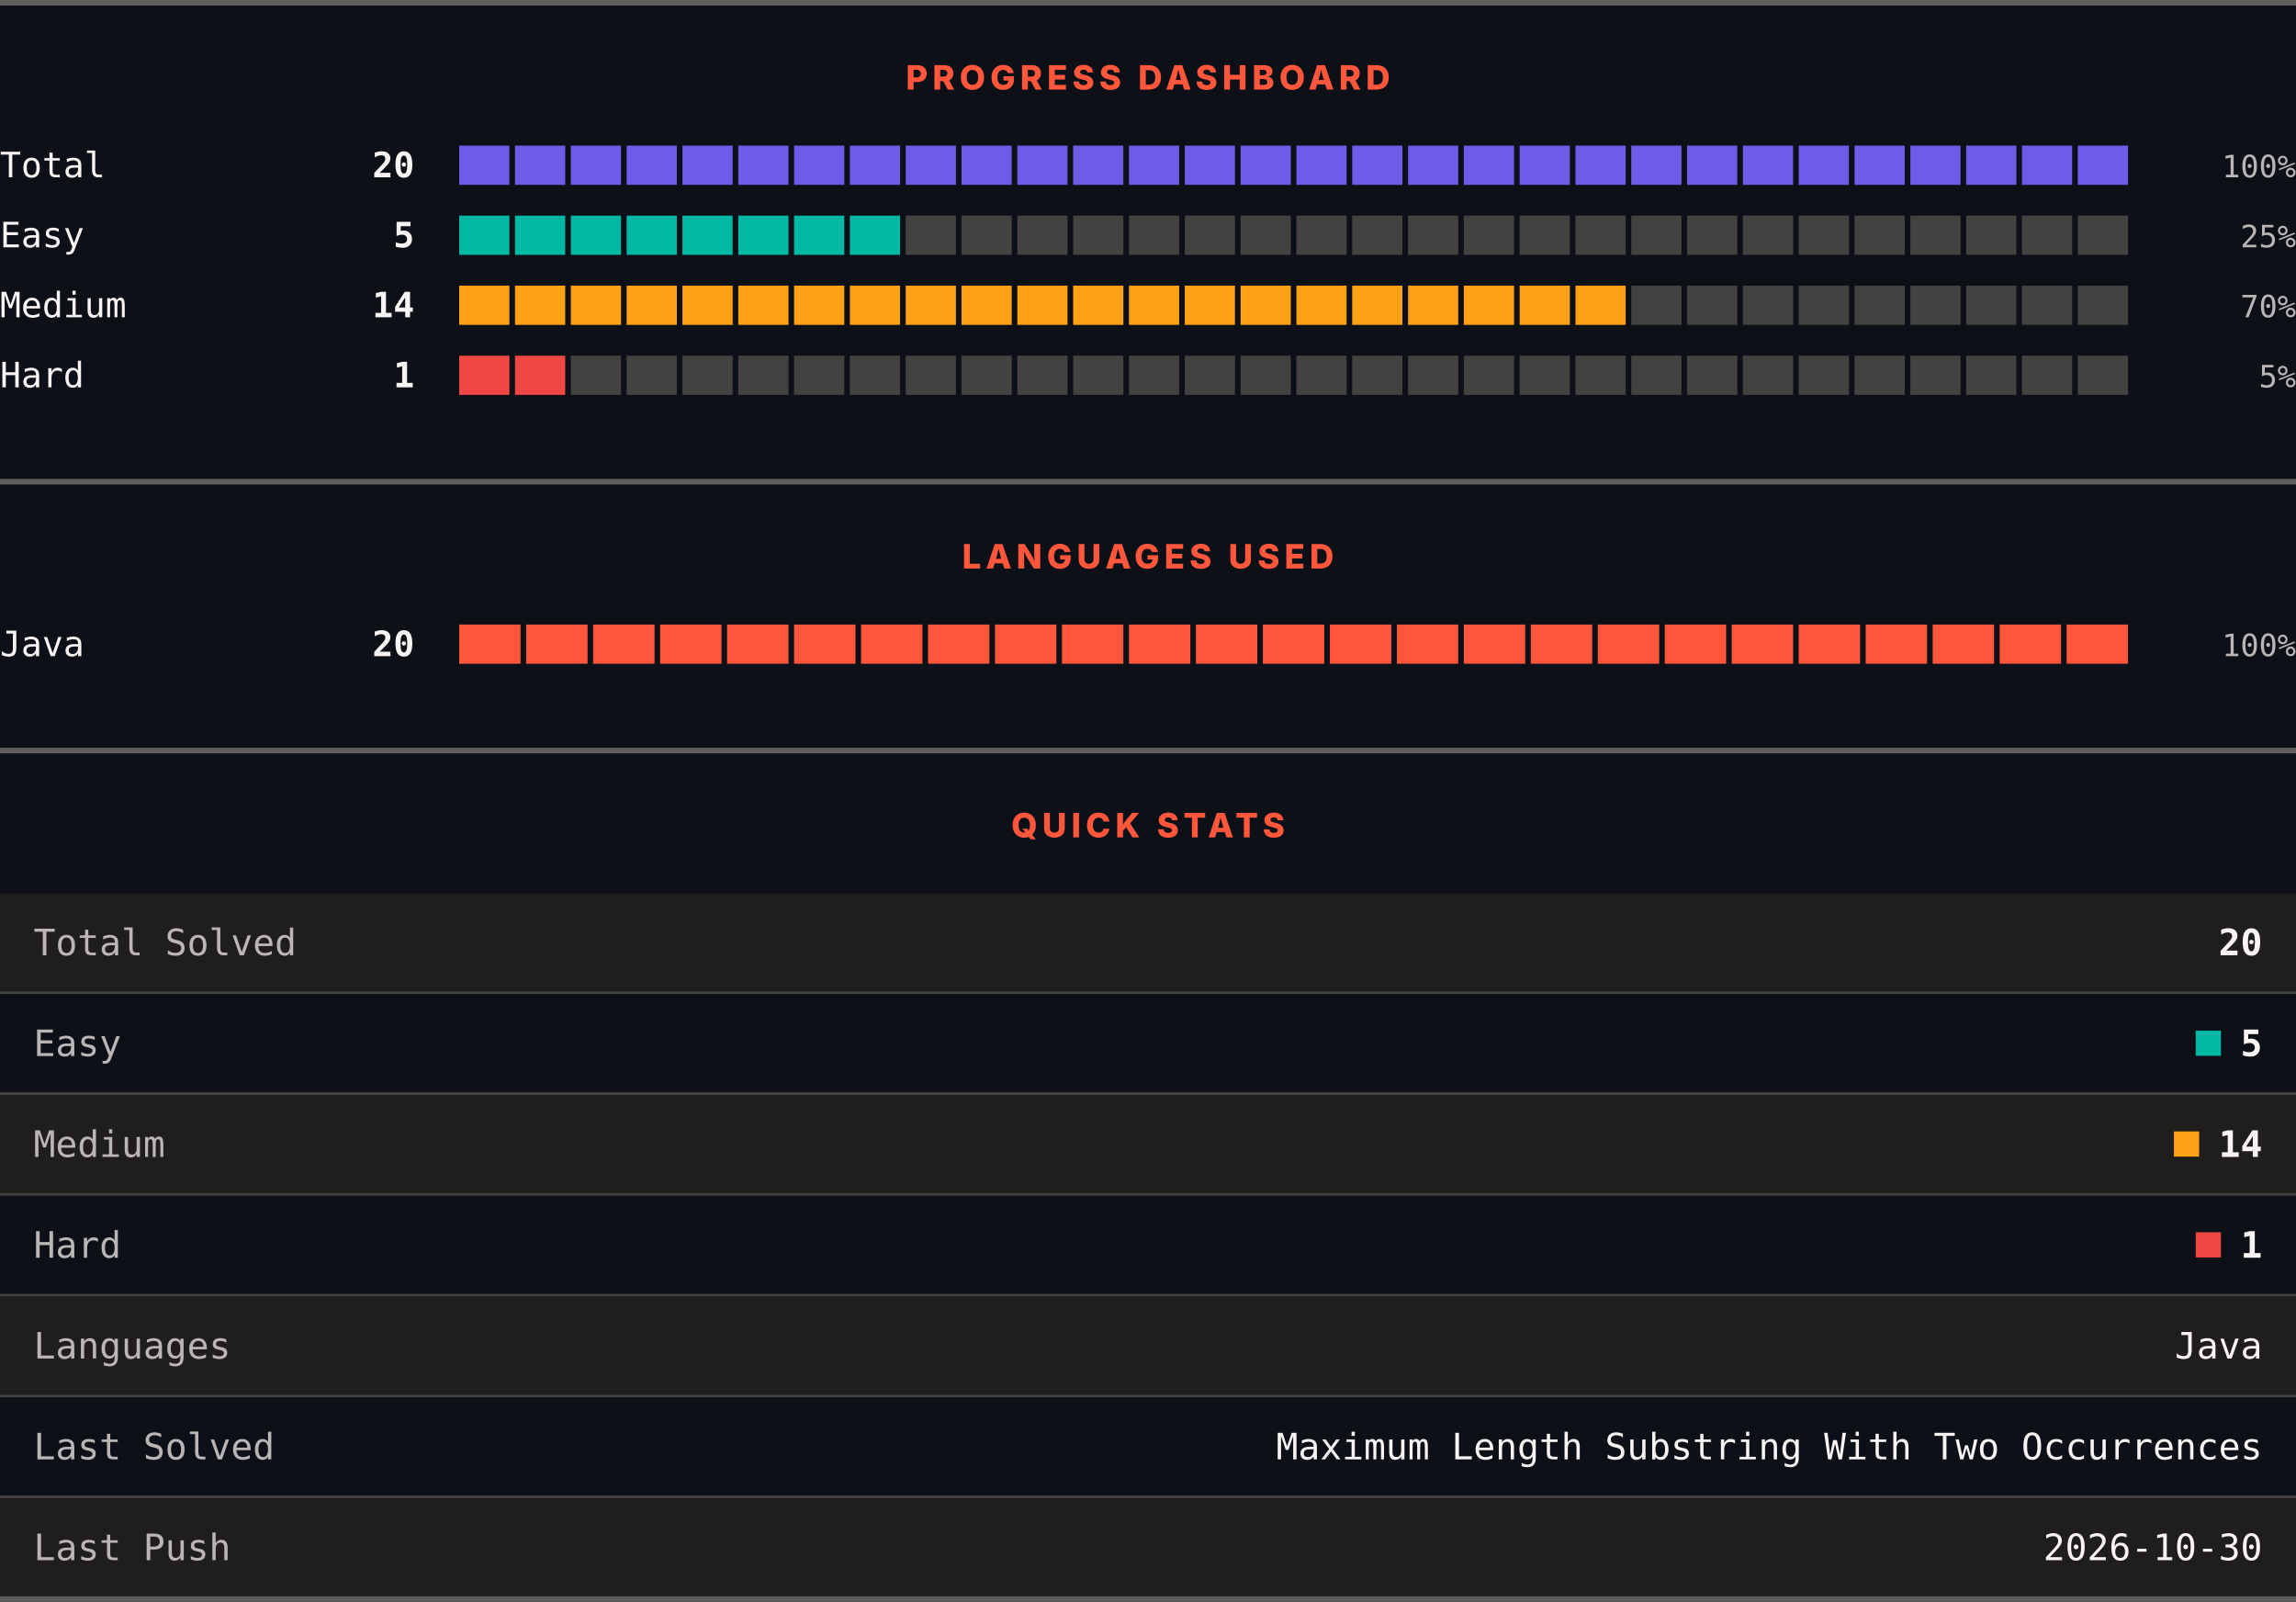
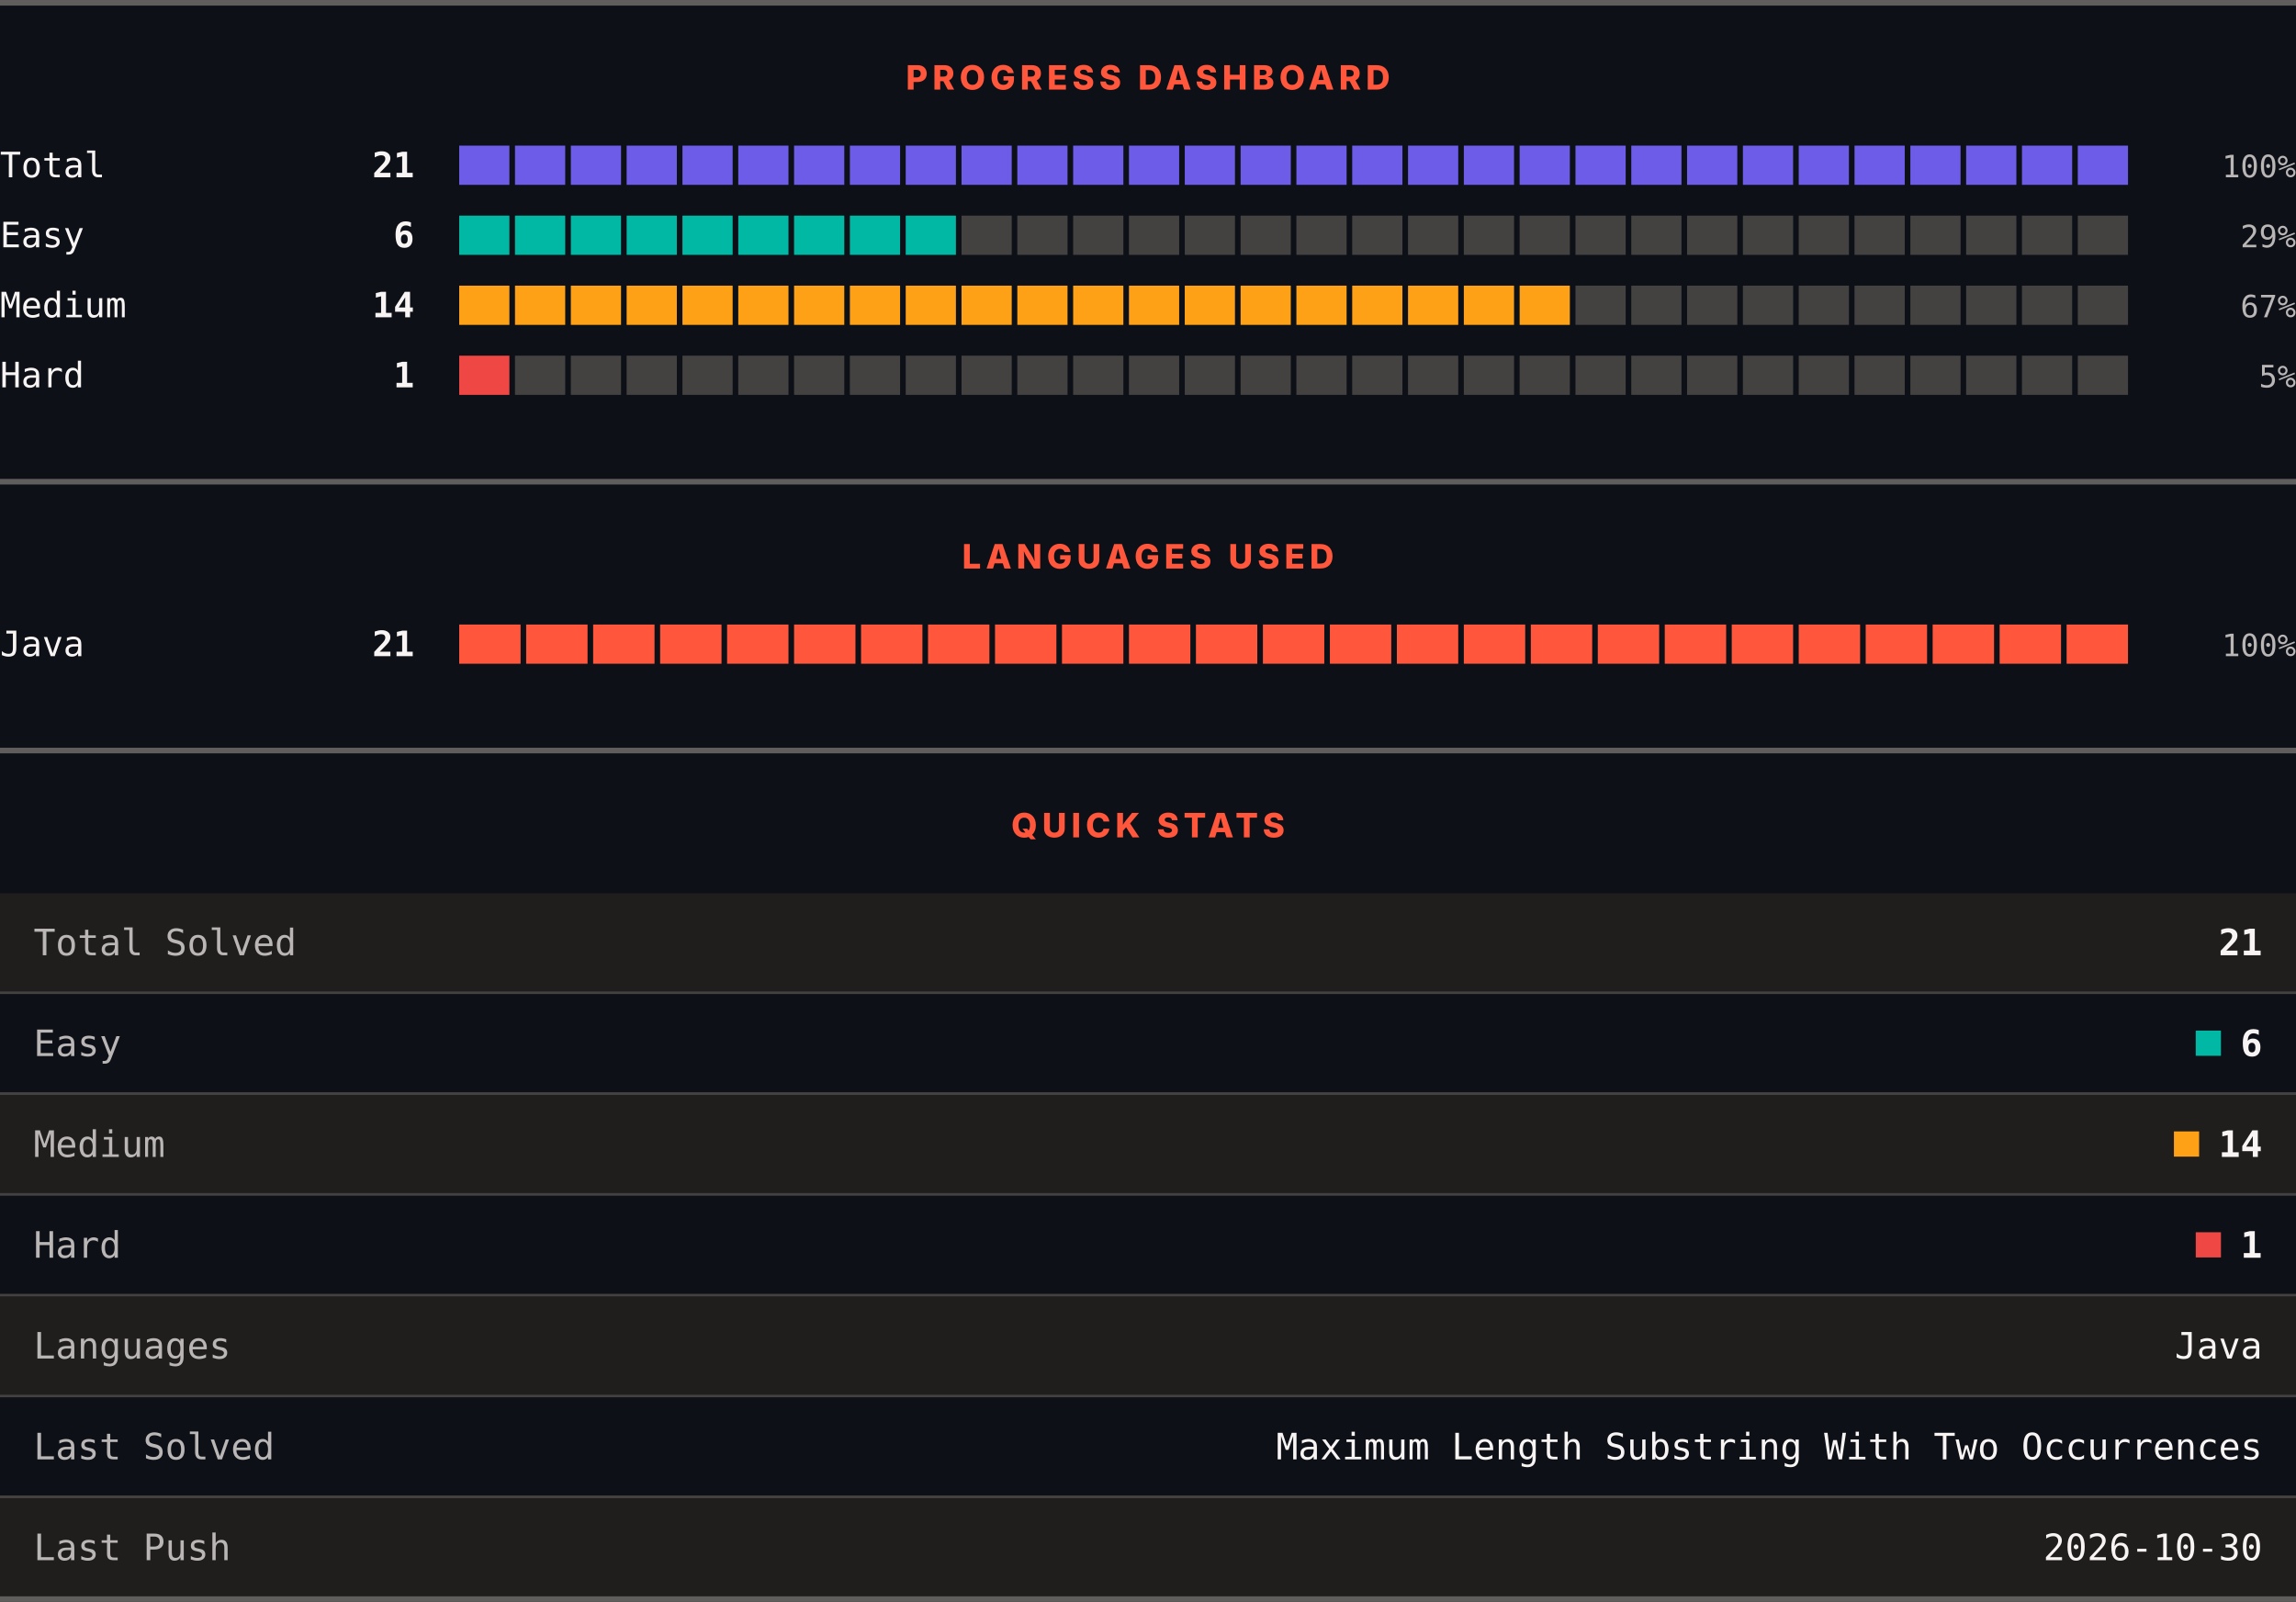
<svg xmlns="http://www.w3.org/2000/svg" width="820" height="572" viewBox="0 0 820 572" role="img" aria-label="LeetCode progress, languages and quick stats">
  <rect width="820" height="572" fill="#0d1117" />
  <rect x="0" y="0" width="820" height="2" fill="#605d5d" />
  <text x="410" y="32" text-anchor="middle" font-family="Archivo, system-ui, -apple-system, Segoe UI, sans-serif" font-size="12" font-weight="800" letter-spacing="1.68" fill="#ff563c">PROGRESS DASHBOARD</text>
  <text x="0" y="63.3" font-family="ui-monospace, SFMono-Regular, Menlo, Consolas, monospace" font-size="12.5" fill="#f8f4f4">Total</text>
-   <text x="148" y="63.3" text-anchor="end" font-family="ui-monospace, SFMono-Regular, Menlo, Consolas, monospace" font-size="12.5" font-weight="700" fill="#f8f4f4">20</text>
+   <text x="148" y="63.3" text-anchor="end" font-family="ui-monospace, SFMono-Regular, Menlo, Consolas, monospace" font-size="12.5" font-weight="700" fill="#f8f4f4">21</text>
  <rect x="164.00" y="52" width="17.93" height="14" fill="#6c5ce7" />
  <rect x="183.93" y="52" width="17.93" height="14" fill="#6c5ce7" />
  <rect x="203.87" y="52" width="17.93" height="14" fill="#6c5ce7" />
  <rect x="223.80" y="52" width="17.93" height="14" fill="#6c5ce7" />
  <rect x="243.73" y="52" width="17.93" height="14" fill="#6c5ce7" />
  <rect x="263.67" y="52" width="17.93" height="14" fill="#6c5ce7" />
  <rect x="283.60" y="52" width="17.93" height="14" fill="#6c5ce7" />
  <rect x="303.53" y="52" width="17.93" height="14" fill="#6c5ce7" />
  <rect x="323.47" y="52" width="17.93" height="14" fill="#6c5ce7" />
  <rect x="343.40" y="52" width="17.93" height="14" fill="#6c5ce7" />
  <rect x="363.33" y="52" width="17.93" height="14" fill="#6c5ce7" />
  <rect x="383.27" y="52" width="17.93" height="14" fill="#6c5ce7" />
  <rect x="403.20" y="52" width="17.93" height="14" fill="#6c5ce7" />
  <rect x="423.13" y="52" width="17.93" height="14" fill="#6c5ce7" />
  <rect x="443.07" y="52" width="17.93" height="14" fill="#6c5ce7" />
  <rect x="463.00" y="52" width="17.93" height="14" fill="#6c5ce7" />
  <rect x="482.93" y="52" width="17.93" height="14" fill="#6c5ce7" />
  <rect x="502.87" y="52" width="17.93" height="14" fill="#6c5ce7" />
  <rect x="522.80" y="52" width="17.93" height="14" fill="#6c5ce7" />
  <rect x="542.73" y="52" width="17.93" height="14" fill="#6c5ce7" />
  <rect x="562.67" y="52" width="17.93" height="14" fill="#6c5ce7" />
  <rect x="582.60" y="52" width="17.93" height="14" fill="#6c5ce7" />
  <rect x="602.53" y="52" width="17.93" height="14" fill="#6c5ce7" />
  <rect x="622.47" y="52" width="17.93" height="14" fill="#6c5ce7" />
  <rect x="642.40" y="52" width="17.93" height="14" fill="#6c5ce7" />
  <rect x="662.33" y="52" width="17.93" height="14" fill="#6c5ce7" />
  <rect x="682.27" y="52" width="17.93" height="14" fill="#6c5ce7" />
  <rect x="702.20" y="52" width="17.93" height="14" fill="#6c5ce7" />
  <rect x="722.13" y="52" width="17.93" height="14" fill="#6c5ce7" />
  <rect x="742.07" y="52" width="17.93" height="14" fill="#6c5ce7" />
  <text x="820" y="63.3" text-anchor="end" font-family="ui-monospace, SFMono-Regular, Menlo, Consolas, monospace" font-size="11" fill="#bab6b6">100%</text>
  <text x="0" y="88.3" font-family="ui-monospace, SFMono-Regular, Menlo, Consolas, monospace" font-size="12.5" fill="#f8f4f4">Easy</text>
-   <text x="148" y="88.3" text-anchor="end" font-family="ui-monospace, SFMono-Regular, Menlo, Consolas, monospace" font-size="12.5" font-weight="700" fill="#f8f4f4">5</text>
+   <text x="148" y="88.3" text-anchor="end" font-family="ui-monospace, SFMono-Regular, Menlo, Consolas, monospace" font-size="12.5" font-weight="700" fill="#f8f4f4">6</text>
  <rect x="164.00" y="77" width="17.93" height="14" fill="#00b8a3" />
  <rect x="183.93" y="77" width="17.93" height="14" fill="#00b8a3" />
  <rect x="203.87" y="77" width="17.93" height="14" fill="#00b8a3" />
  <rect x="223.80" y="77" width="17.93" height="14" fill="#00b8a3" />
  <rect x="243.73" y="77" width="17.93" height="14" fill="#00b8a3" />
  <rect x="263.67" y="77" width="17.93" height="14" fill="#00b8a3" />
  <rect x="283.60" y="77" width="17.93" height="14" fill="#00b8a3" />
  <rect x="303.53" y="77" width="17.93" height="14" fill="#00b8a3" />
-   <rect x="323.47" y="77" width="17.93" height="14" fill="#444141" />
+   <rect x="323.47" y="77" width="17.93" height="14" fill="#00b8a3" />
  <rect x="343.40" y="77" width="17.93" height="14" fill="#444141" />
  <rect x="363.33" y="77" width="17.93" height="14" fill="#444141" />
  <rect x="383.27" y="77" width="17.93" height="14" fill="#444141" />
  <rect x="403.20" y="77" width="17.93" height="14" fill="#444141" />
  <rect x="423.13" y="77" width="17.93" height="14" fill="#444141" />
  <rect x="443.07" y="77" width="17.93" height="14" fill="#444141" />
  <rect x="463.00" y="77" width="17.93" height="14" fill="#444141" />
  <rect x="482.93" y="77" width="17.93" height="14" fill="#444141" />
  <rect x="502.87" y="77" width="17.93" height="14" fill="#444141" />
  <rect x="522.80" y="77" width="17.93" height="14" fill="#444141" />
  <rect x="542.73" y="77" width="17.93" height="14" fill="#444141" />
  <rect x="562.67" y="77" width="17.93" height="14" fill="#444141" />
  <rect x="582.60" y="77" width="17.93" height="14" fill="#444141" />
  <rect x="602.53" y="77" width="17.93" height="14" fill="#444141" />
  <rect x="622.47" y="77" width="17.93" height="14" fill="#444141" />
  <rect x="642.40" y="77" width="17.93" height="14" fill="#444141" />
  <rect x="662.33" y="77" width="17.93" height="14" fill="#444141" />
  <rect x="682.27" y="77" width="17.93" height="14" fill="#444141" />
  <rect x="702.20" y="77" width="17.93" height="14" fill="#444141" />
  <rect x="722.13" y="77" width="17.93" height="14" fill="#444141" />
  <rect x="742.07" y="77" width="17.93" height="14" fill="#444141" />
-   <text x="820" y="88.3" text-anchor="end" font-family="ui-monospace, SFMono-Regular, Menlo, Consolas, monospace" font-size="11" fill="#bab6b6">25%</text>
+   <text x="820" y="88.3" text-anchor="end" font-family="ui-monospace, SFMono-Regular, Menlo, Consolas, monospace" font-size="11" fill="#bab6b6">29%</text>
  <text x="0" y="113.3" font-family="ui-monospace, SFMono-Regular, Menlo, Consolas, monospace" font-size="12.5" fill="#f8f4f4">Medium</text>
  <text x="148" y="113.3" text-anchor="end" font-family="ui-monospace, SFMono-Regular, Menlo, Consolas, monospace" font-size="12.5" font-weight="700" fill="#f8f4f4">14</text>
  <rect x="164.00" y="102" width="17.93" height="14" fill="#ffa116" />
  <rect x="183.93" y="102" width="17.93" height="14" fill="#ffa116" />
  <rect x="203.87" y="102" width="17.93" height="14" fill="#ffa116" />
  <rect x="223.80" y="102" width="17.93" height="14" fill="#ffa116" />
  <rect x="243.73" y="102" width="17.93" height="14" fill="#ffa116" />
  <rect x="263.67" y="102" width="17.93" height="14" fill="#ffa116" />
  <rect x="283.60" y="102" width="17.93" height="14" fill="#ffa116" />
  <rect x="303.53" y="102" width="17.93" height="14" fill="#ffa116" />
  <rect x="323.47" y="102" width="17.93" height="14" fill="#ffa116" />
  <rect x="343.40" y="102" width="17.93" height="14" fill="#ffa116" />
  <rect x="363.33" y="102" width="17.93" height="14" fill="#ffa116" />
  <rect x="383.27" y="102" width="17.93" height="14" fill="#ffa116" />
  <rect x="403.20" y="102" width="17.93" height="14" fill="#ffa116" />
  <rect x="423.13" y="102" width="17.93" height="14" fill="#ffa116" />
  <rect x="443.07" y="102" width="17.93" height="14" fill="#ffa116" />
  <rect x="463.00" y="102" width="17.93" height="14" fill="#ffa116" />
  <rect x="482.93" y="102" width="17.93" height="14" fill="#ffa116" />
  <rect x="502.87" y="102" width="17.93" height="14" fill="#ffa116" />
  <rect x="522.80" y="102" width="17.93" height="14" fill="#ffa116" />
  <rect x="542.73" y="102" width="17.93" height="14" fill="#ffa116" />
-   <rect x="562.67" y="102" width="17.93" height="14" fill="#ffa116" />
+   <rect x="562.67" y="102" width="17.93" height="14" fill="#444141" />
  <rect x="582.60" y="102" width="17.93" height="14" fill="#444141" />
  <rect x="602.53" y="102" width="17.93" height="14" fill="#444141" />
  <rect x="622.47" y="102" width="17.93" height="14" fill="#444141" />
  <rect x="642.40" y="102" width="17.93" height="14" fill="#444141" />
  <rect x="662.33" y="102" width="17.93" height="14" fill="#444141" />
  <rect x="682.27" y="102" width="17.93" height="14" fill="#444141" />
  <rect x="702.20" y="102" width="17.93" height="14" fill="#444141" />
  <rect x="722.13" y="102" width="17.93" height="14" fill="#444141" />
  <rect x="742.07" y="102" width="17.93" height="14" fill="#444141" />
-   <text x="820" y="113.3" text-anchor="end" font-family="ui-monospace, SFMono-Regular, Menlo, Consolas, monospace" font-size="11" fill="#bab6b6">70%</text>
+   <text x="820" y="113.3" text-anchor="end" font-family="ui-monospace, SFMono-Regular, Menlo, Consolas, monospace" font-size="11" fill="#bab6b6">67%</text>
  <text x="0" y="138.3" font-family="ui-monospace, SFMono-Regular, Menlo, Consolas, monospace" font-size="12.5" fill="#f8f4f4">Hard</text>
  <text x="148" y="138.3" text-anchor="end" font-family="ui-monospace, SFMono-Regular, Menlo, Consolas, monospace" font-size="12.5" font-weight="700" fill="#f8f4f4">1</text>
  <rect x="164.00" y="127" width="17.93" height="14" fill="#ef4743" />
-   <rect x="183.93" y="127" width="17.93" height="14" fill="#ef4743" />
+   <rect x="183.93" y="127" width="17.93" height="14" fill="#444141" />
  <rect x="203.87" y="127" width="17.93" height="14" fill="#444141" />
  <rect x="223.80" y="127" width="17.93" height="14" fill="#444141" />
  <rect x="243.73" y="127" width="17.93" height="14" fill="#444141" />
  <rect x="263.67" y="127" width="17.93" height="14" fill="#444141" />
  <rect x="283.60" y="127" width="17.93" height="14" fill="#444141" />
  <rect x="303.53" y="127" width="17.93" height="14" fill="#444141" />
  <rect x="323.47" y="127" width="17.93" height="14" fill="#444141" />
  <rect x="343.40" y="127" width="17.93" height="14" fill="#444141" />
  <rect x="363.33" y="127" width="17.93" height="14" fill="#444141" />
  <rect x="383.27" y="127" width="17.93" height="14" fill="#444141" />
  <rect x="403.20" y="127" width="17.93" height="14" fill="#444141" />
  <rect x="423.13" y="127" width="17.93" height="14" fill="#444141" />
  <rect x="443.07" y="127" width="17.93" height="14" fill="#444141" />
  <rect x="463.00" y="127" width="17.93" height="14" fill="#444141" />
  <rect x="482.93" y="127" width="17.93" height="14" fill="#444141" />
  <rect x="502.87" y="127" width="17.93" height="14" fill="#444141" />
  <rect x="522.80" y="127" width="17.93" height="14" fill="#444141" />
  <rect x="542.73" y="127" width="17.93" height="14" fill="#444141" />
  <rect x="562.67" y="127" width="17.93" height="14" fill="#444141" />
  <rect x="582.60" y="127" width="17.93" height="14" fill="#444141" />
  <rect x="602.53" y="127" width="17.93" height="14" fill="#444141" />
  <rect x="622.47" y="127" width="17.93" height="14" fill="#444141" />
  <rect x="642.40" y="127" width="17.93" height="14" fill="#444141" />
  <rect x="662.33" y="127" width="17.93" height="14" fill="#444141" />
  <rect x="682.27" y="127" width="17.93" height="14" fill="#444141" />
  <rect x="702.20" y="127" width="17.93" height="14" fill="#444141" />
  <rect x="722.13" y="127" width="17.93" height="14" fill="#444141" />
  <rect x="742.07" y="127" width="17.93" height="14" fill="#444141" />
  <text x="820" y="138.3" text-anchor="end" font-family="ui-monospace, SFMono-Regular, Menlo, Consolas, monospace" font-size="11" fill="#bab6b6">5%</text>
  <rect x="0" y="171" width="820" height="2" fill="#605d5d" />
  <text x="410" y="203" text-anchor="middle" font-family="Archivo, system-ui, -apple-system, Segoe UI, sans-serif" font-size="12" font-weight="800" letter-spacing="1.68" fill="#ff563c">LANGUAGES USED</text>
  <text x="0" y="234.3" font-family="ui-monospace, SFMono-Regular, Menlo, Consolas, monospace" font-size="12.5" fill="#f8f4f4">Java</text>
-   <text x="148" y="234.3" text-anchor="end" font-family="ui-monospace, SFMono-Regular, Menlo, Consolas, monospace" font-size="12.5" font-weight="700" fill="#f8f4f4">20</text>
+   <text x="148" y="234.3" text-anchor="end" font-family="ui-monospace, SFMono-Regular, Menlo, Consolas, monospace" font-size="12.5" font-weight="700" fill="#f8f4f4">21</text>
  <rect x="164.00" y="223" width="21.92" height="14" fill="#ff563c" />
  <rect x="187.92" y="223" width="21.92" height="14" fill="#ff563c" />
  <rect x="211.84" y="223" width="21.92" height="14" fill="#ff563c" />
  <rect x="235.76" y="223" width="21.92" height="14" fill="#ff563c" />
  <rect x="259.68" y="223" width="21.92" height="14" fill="#ff563c" />
  <rect x="283.60" y="223" width="21.92" height="14" fill="#ff563c" />
  <rect x="307.52" y="223" width="21.92" height="14" fill="#ff563c" />
  <rect x="331.44" y="223" width="21.92" height="14" fill="#ff563c" />
  <rect x="355.36" y="223" width="21.92" height="14" fill="#ff563c" />
  <rect x="379.28" y="223" width="21.92" height="14" fill="#ff563c" />
  <rect x="403.20" y="223" width="21.92" height="14" fill="#ff563c" />
  <rect x="427.12" y="223" width="21.92" height="14" fill="#ff563c" />
  <rect x="451.04" y="223" width="21.92" height="14" fill="#ff563c" />
  <rect x="474.96" y="223" width="21.92" height="14" fill="#ff563c" />
  <rect x="498.88" y="223" width="21.92" height="14" fill="#ff563c" />
  <rect x="522.80" y="223" width="21.92" height="14" fill="#ff563c" />
  <rect x="546.72" y="223" width="21.92" height="14" fill="#ff563c" />
  <rect x="570.64" y="223" width="21.92" height="14" fill="#ff563c" />
  <rect x="594.56" y="223" width="21.92" height="14" fill="#ff563c" />
  <rect x="618.48" y="223" width="21.92" height="14" fill="#ff563c" />
  <rect x="642.40" y="223" width="21.92" height="14" fill="#ff563c" />
  <rect x="666.32" y="223" width="21.92" height="14" fill="#ff563c" />
  <rect x="690.24" y="223" width="21.92" height="14" fill="#ff563c" />
  <rect x="714.16" y="223" width="21.92" height="14" fill="#ff563c" />
  <rect x="738.08" y="223" width="21.92" height="14" fill="#ff563c" />
  <text x="820" y="234.3" text-anchor="end" font-family="ui-monospace, SFMono-Regular, Menlo, Consolas, monospace" font-size="11" fill="#bab6b6">100%</text>
  <rect x="0" y="267" width="820" height="2" fill="#605d5d" />
  <text x="410" y="299" text-anchor="middle" font-family="Archivo, system-ui, -apple-system, Segoe UI, sans-serif" font-size="12" font-weight="800" letter-spacing="1.68" fill="#ff563c">QUICK STATS</text>
  <rect x="0" y="319" width="820" height="35" fill="#201e1d" />
  <text x="12" y="341.1" font-family="ui-monospace, SFMono-Regular, Menlo, Consolas, monospace" font-size="13" fill="#bab6b6">Total Solved</text>
-   <text x="808" y="341.1" text-anchor="end" font-family="ui-monospace, SFMono-Regular, Menlo, Consolas, monospace" font-size="13" font-weight="700" fill="#f8f4f4">20</text>
+   <text x="808" y="341.1" text-anchor="end" font-family="ui-monospace, SFMono-Regular, Menlo, Consolas, monospace" font-size="13" font-weight="700" fill="#f8f4f4">21</text>
  <rect x="0" y="354" width="820" height="1" fill="#444141" />
  <rect x="0" y="355" width="820" height="35" fill="#0d1117" />
  <text x="12" y="377.1" font-family="ui-monospace, SFMono-Regular, Menlo, Consolas, monospace" font-size="13" fill="#bab6b6">Easy</text>
  <rect x="784.2" y="368" width="9" height="9" fill="#00b8a3" />
-   <text x="808" y="377.1" text-anchor="end" font-family="ui-monospace, SFMono-Regular, Menlo, Consolas, monospace" font-size="13" font-weight="700" fill="#f8f4f4">5</text>
+   <text x="808" y="377.1" text-anchor="end" font-family="ui-monospace, SFMono-Regular, Menlo, Consolas, monospace" font-size="13" font-weight="700" fill="#f8f4f4">6</text>
  <rect x="0" y="390" width="820" height="1" fill="#444141" />
  <rect x="0" y="391" width="820" height="35" fill="#201e1d" />
  <text x="12" y="413.1" font-family="ui-monospace, SFMono-Regular, Menlo, Consolas, monospace" font-size="13" fill="#bab6b6">Medium</text>
  <rect x="776.4" y="404" width="9" height="9" fill="#ffa116" />
  <text x="808" y="413.1" text-anchor="end" font-family="ui-monospace, SFMono-Regular, Menlo, Consolas, monospace" font-size="13" font-weight="700" fill="#f8f4f4">14</text>
  <rect x="0" y="426" width="820" height="1" fill="#444141" />
  <rect x="0" y="427" width="820" height="35" fill="#0d1117" />
  <text x="12" y="449.1" font-family="ui-monospace, SFMono-Regular, Menlo, Consolas, monospace" font-size="13" fill="#bab6b6">Hard</text>
  <rect x="784.2" y="440" width="9" height="9" fill="#ef4743" />
  <text x="808" y="449.1" text-anchor="end" font-family="ui-monospace, SFMono-Regular, Menlo, Consolas, monospace" font-size="13" font-weight="700" fill="#f8f4f4">1</text>
  <rect x="0" y="462" width="820" height="1" fill="#444141" />
  <rect x="0" y="463" width="820" height="35" fill="#201e1d" />
  <text x="12" y="485.1" font-family="ui-monospace, SFMono-Regular, Menlo, Consolas, monospace" font-size="13" fill="#bab6b6">Languages</text>
  <text x="808" y="485.1" text-anchor="end" font-family="ui-monospace, SFMono-Regular, Menlo, Consolas, monospace" font-size="13" fill="#f8f4f4">Java</text>
  <rect x="0" y="498" width="820" height="1" fill="#444141" />
  <rect x="0" y="499" width="820" height="35" fill="#0d1117" />
  <text x="12" y="521.1" font-family="ui-monospace, SFMono-Regular, Menlo, Consolas, monospace" font-size="13" fill="#bab6b6">Last Solved</text>
  <text x="808" y="521.1" text-anchor="end" font-family="ui-monospace, SFMono-Regular, Menlo, Consolas, monospace" font-size="13" fill="#f8f4f4">Maximum Length Substring With Two Occurrences</text>
  <rect x="0" y="534" width="820" height="1" fill="#444141" />
  <rect x="0" y="535" width="820" height="35" fill="#201e1d" />
  <text x="12" y="557.1" font-family="ui-monospace, SFMono-Regular, Menlo, Consolas, monospace" font-size="13" fill="#bab6b6">Last Push</text>
  <text x="808" y="557.1" text-anchor="end" font-family="ui-monospace, SFMono-Regular, Menlo, Consolas, monospace" font-size="13" fill="#f8f4f4">2026-10-30</text>
  <rect x="0" y="570" width="820" height="2" fill="#605d5d" />
</svg>
